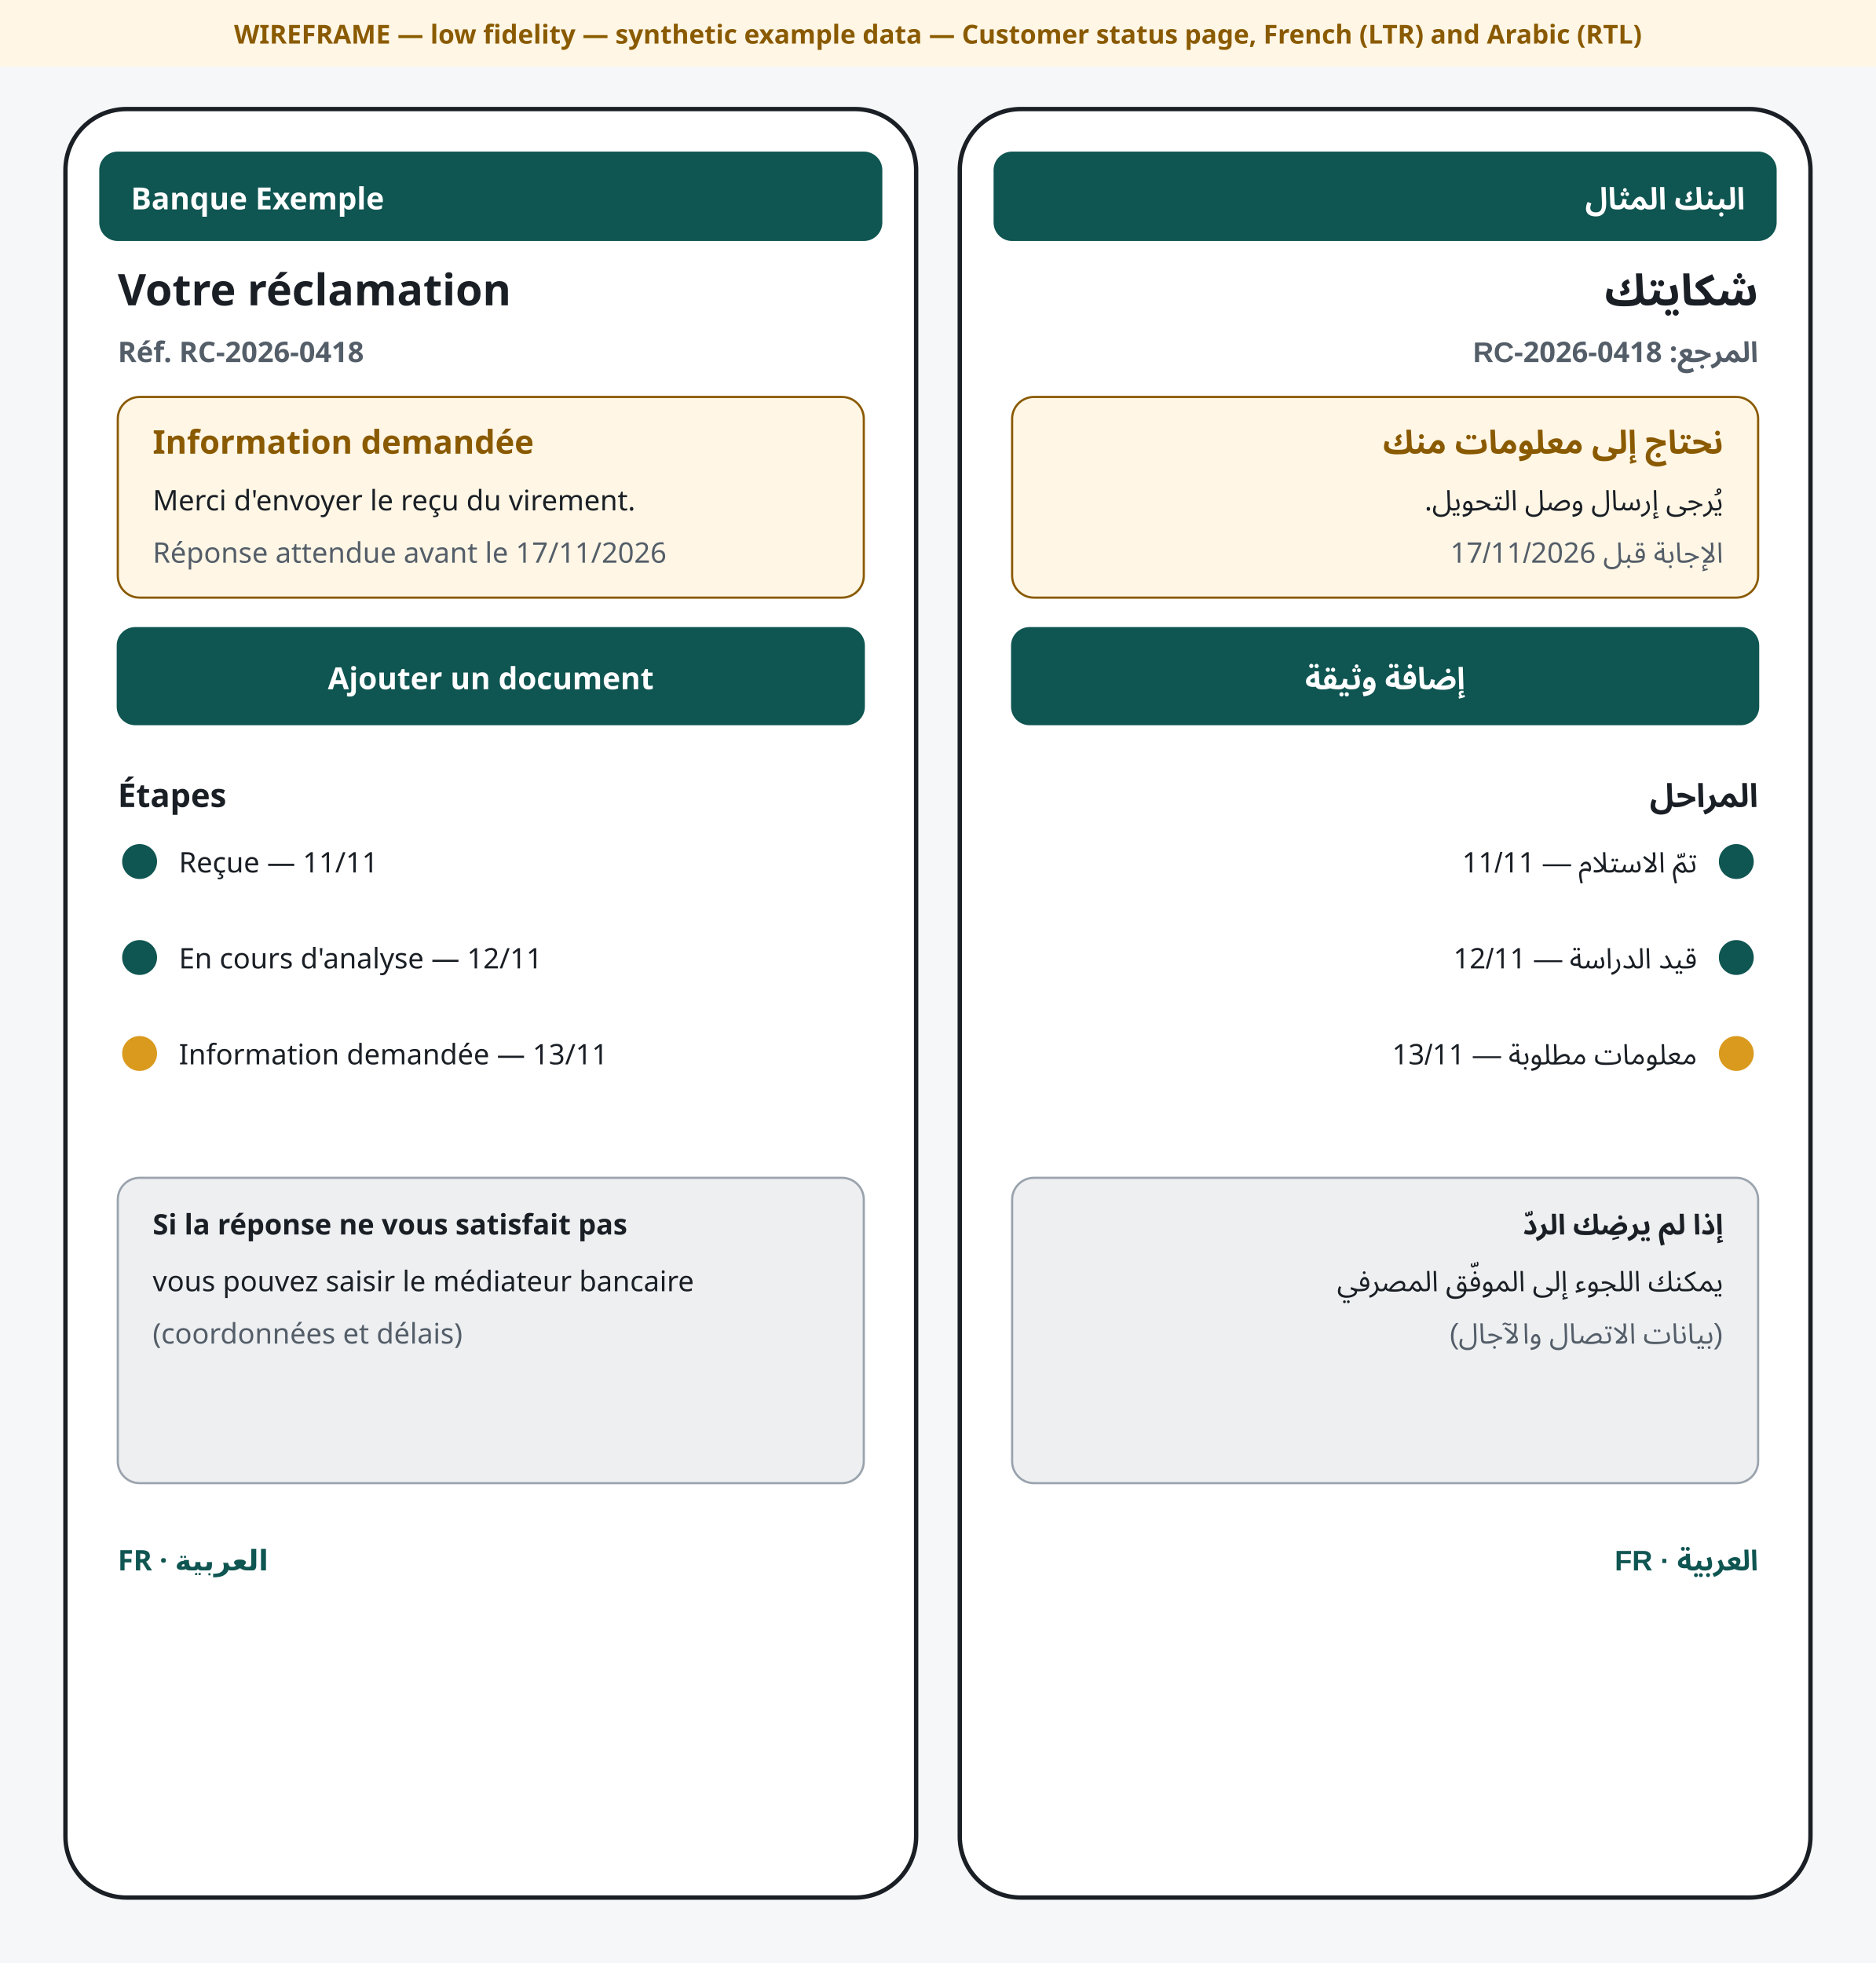
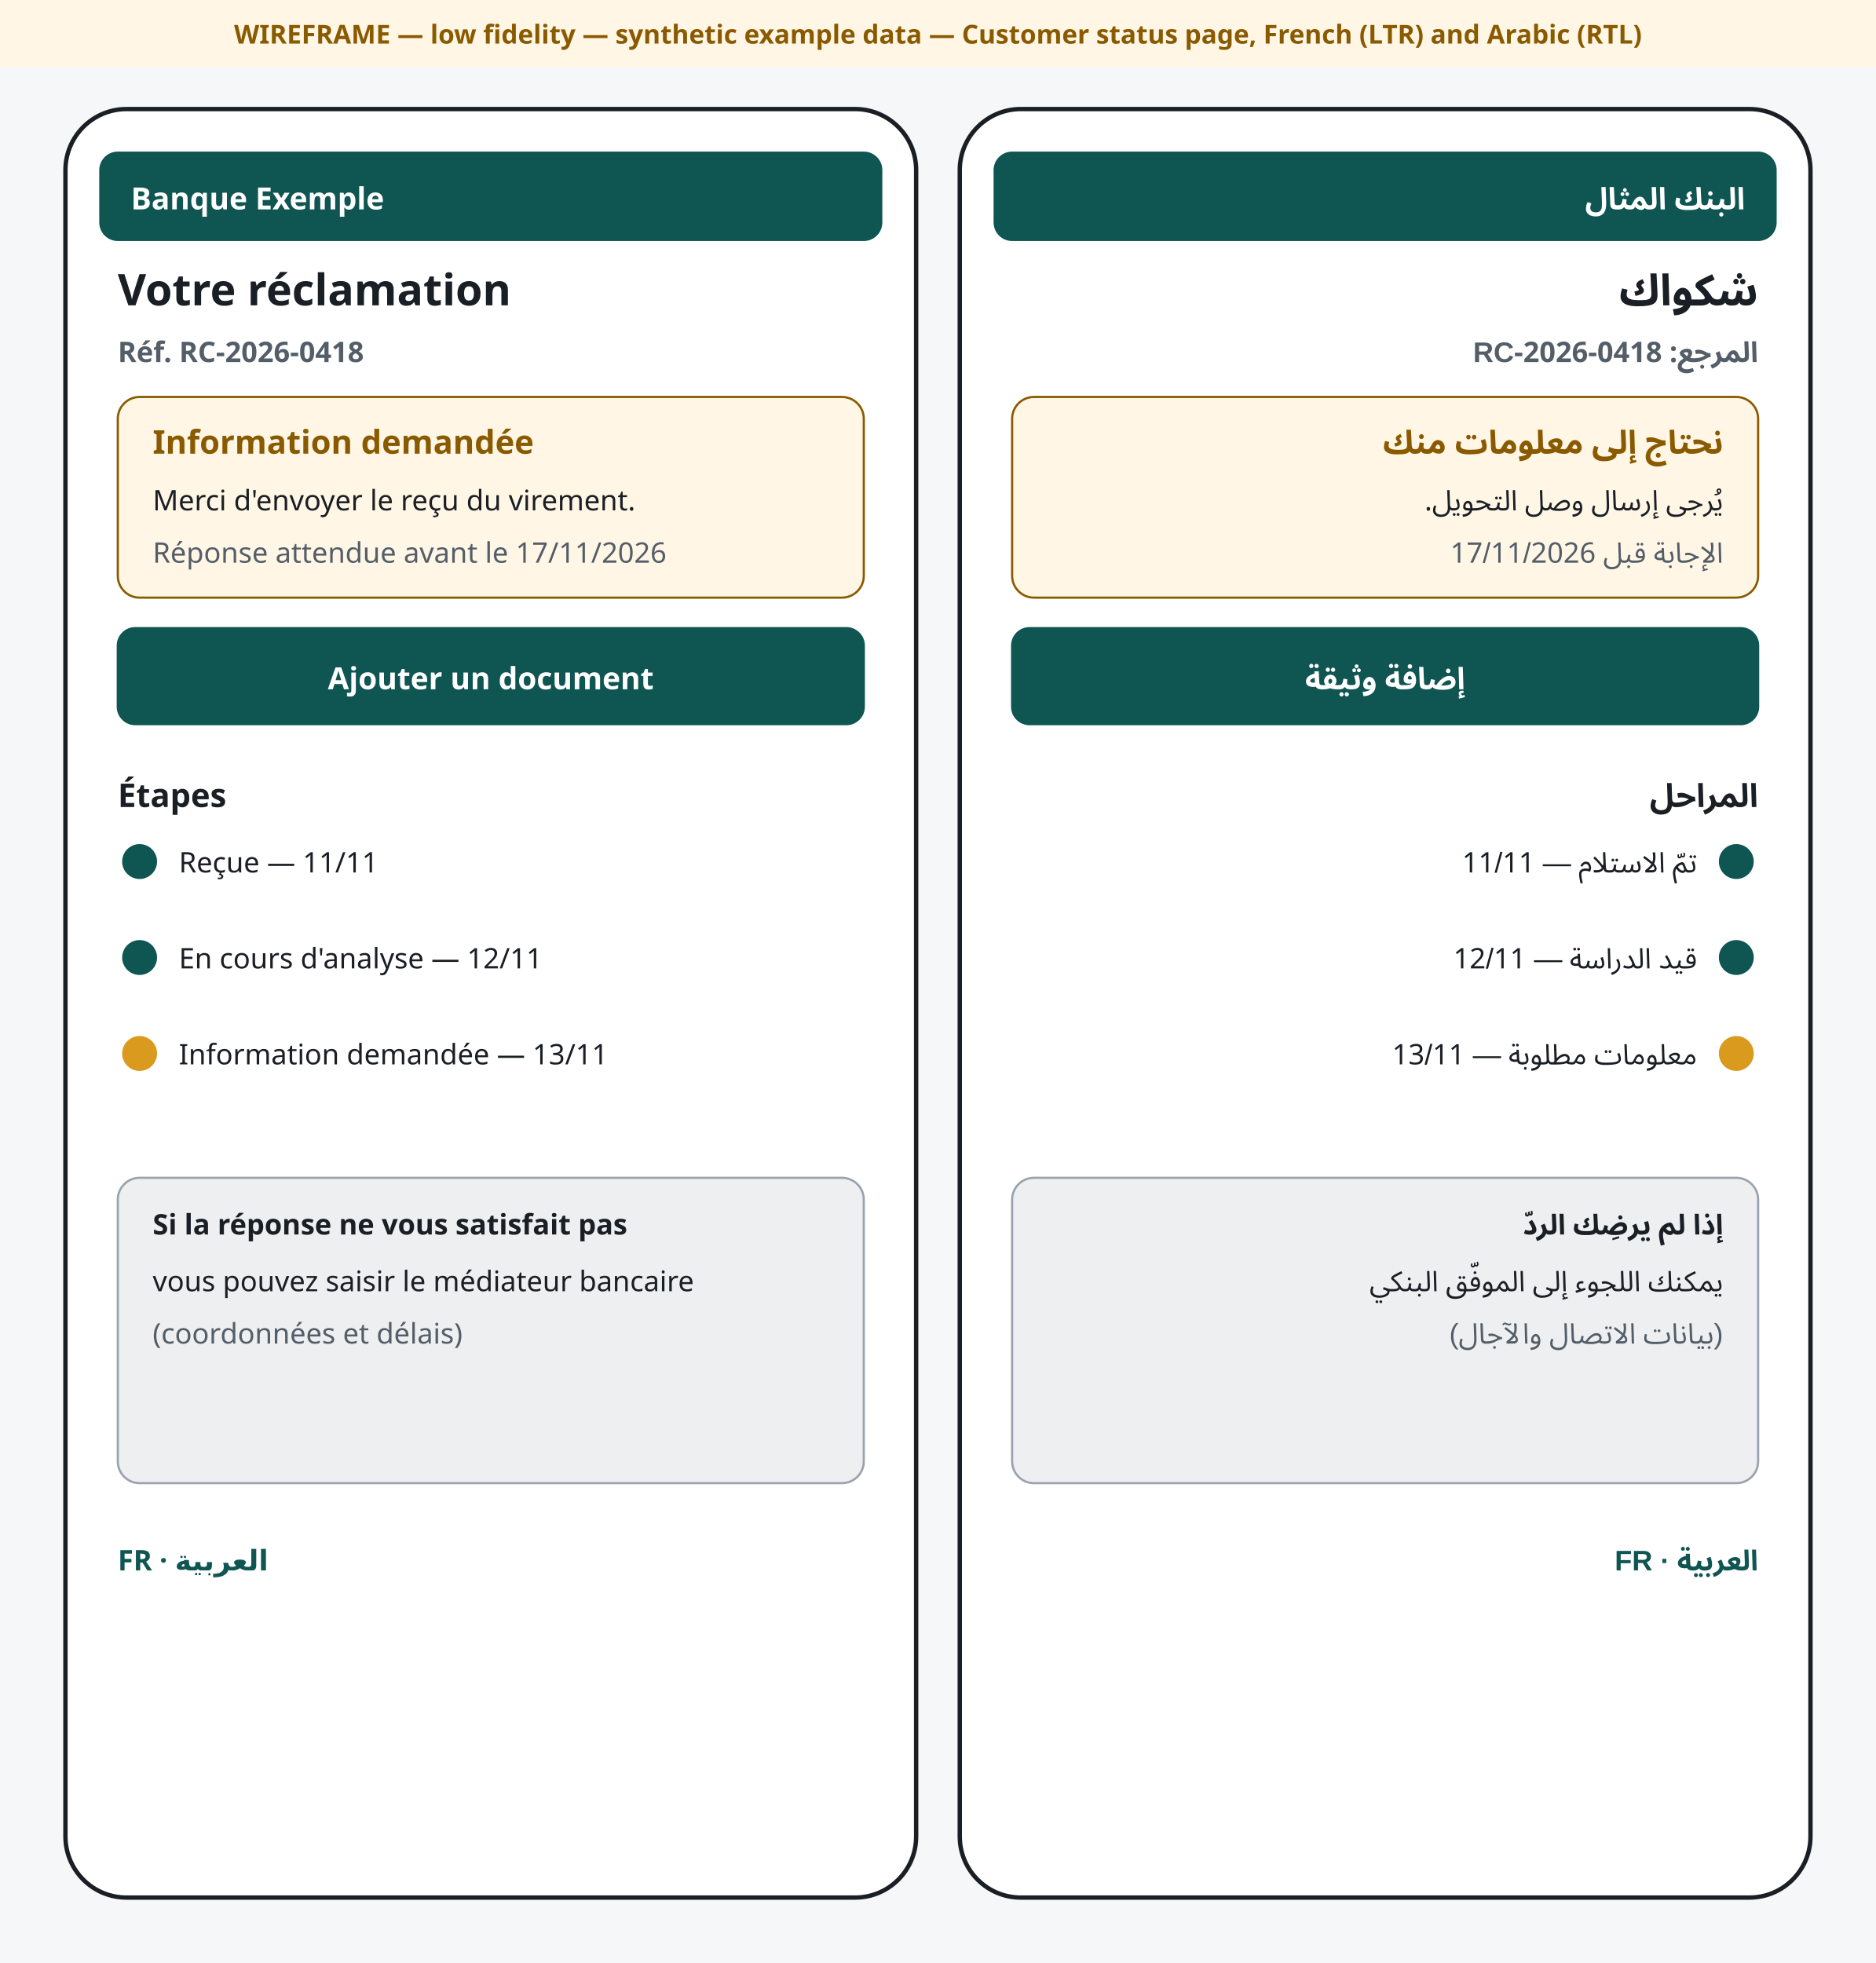
<svg xmlns="http://www.w3.org/2000/svg" viewBox="0 0 860 900" width="860" height="900" role="img" aria-label="Customer status page, French (LTR) and Arabic (RTL)">
  <rect x="0" y="0" width="860" height="900" rx="0" fill="#F6F7F8" stroke="#F6F7F8" stroke-width="1" />
  <rect x="0" y="0" width="860" height="30" rx="0" fill="#FFF6E5" stroke="#FFF6E5" stroke-width="1" />
  <text x="430.0" y="20" font-family="IBM Plex Sans, Noto Sans, Segoe UI, Arial, sans-serif" font-size="12" font-weight="600" fill="#8A5A00" text-anchor="middle">WIREFRAME — low fidelity — synthetic example data — Customer status page, French (LTR) and Arabic (RTL)</text>
  <rect x="30" y="50" width="390" height="820" rx="28" fill="#FFFFFF" stroke="#1A1F25" stroke-width="2" />
  <rect x="46" y="70" width="358" height="40" rx="8" fill="#0F5551" stroke="#0F5551" stroke-width="1" />
  <text x="60" y="96" font-family="IBM Plex Sans, Noto Sans, Segoe UI, Arial, sans-serif" font-size="14" font-weight="700" fill="#FFFFFF" text-anchor="start">Banque Exemple</text>
  <text x="54" y="140" font-family="IBM Plex Sans, Noto Sans, Segoe UI, Arial, sans-serif" font-size="20" font-weight="700" fill="#1A1F25" text-anchor="start">Votre réclamation</text>
  <text x="54" y="166" font-family="IBM Plex Sans, Noto Sans, Segoe UI, Arial, sans-serif" font-size="13" font-weight="600" fill="#545E69" text-anchor="start">Réf. RC-2026-0418</text>
  <rect x="54" y="182" width="342" height="92" rx="10" fill="#FFF6E5" stroke="#8A5A00" stroke-width="1" />
  <text x="70" y="208" font-family="IBM Plex Sans, Noto Sans, Segoe UI, Arial, sans-serif" font-size="15" font-weight="700" fill="#8A5A00" text-anchor="start">Information demandée</text>
  <text x="70" y="234" font-family="IBM Plex Sans, Noto Sans, Segoe UI, Arial, sans-serif" font-size="13" font-weight="400" fill="#1A1F25" text-anchor="start">Merci d'envoyer le reçu du virement.</text>
  <text x="70" y="258" font-family="IBM Plex Sans, Noto Sans, Segoe UI, Arial, sans-serif" font-size="13" font-weight="400" fill="#545E69" text-anchor="start">Réponse attendue avant le 17/11/2026</text>
  <rect x="54" y="288" width="342" height="44" rx="8" fill="#0F5551" stroke="#0F5551" stroke-width="1" />
  <text x="225" y="316" font-family="IBM Plex Sans, Noto Sans, Segoe UI, Arial, sans-serif" font-size="14" font-weight="600" fill="#FFFFFF" text-anchor="middle">Ajouter un document</text>
  <text x="54" y="370" font-family="IBM Plex Sans, Noto Sans, Segoe UI, Arial, sans-serif" font-size="15" font-weight="700" fill="#1A1F25" text-anchor="start">Étapes</text>
  <circle cx="64" cy="395" r="8" fill="#0F5551" />
  <text x="82" y="400" font-family="IBM Plex Sans, Noto Sans, Segoe UI, Arial, sans-serif" font-size="13" font-weight="400" fill="#1A1F25" text-anchor="start">Reçue — 11/11</text>
  <circle cx="64" cy="439" r="8" fill="#0F5551" />
  <text x="82" y="444" font-family="IBM Plex Sans, Noto Sans, Segoe UI, Arial, sans-serif" font-size="13" font-weight="400" fill="#1A1F25" text-anchor="start">En cours d'analyse — 12/11</text>
  <circle cx="64" cy="483" r="8" fill="#D99A1E" />
  <text x="82" y="488" font-family="IBM Plex Sans, Noto Sans, Segoe UI, Arial, sans-serif" font-size="13" font-weight="400" fill="#1A1F25" text-anchor="start">Information demandée — 13/11</text>
  <rect x="54" y="540" width="342" height="140" rx="10" fill="#EDEFF1" stroke="#9AA3AD" stroke-width="1" />
  <text x="70" y="566" font-family="IBM Plex Sans, Noto Sans, Segoe UI, Arial, sans-serif" font-size="13" font-weight="700" fill="#1A1F25" text-anchor="start">Si la réponse ne vous satisfait pas</text>
  <text x="70" y="592" font-family="IBM Plex Sans, Noto Sans, Segoe UI, Arial, sans-serif" font-size="13" font-weight="400" fill="#1A1F25" text-anchor="start">vous pouvez saisir le médiateur bancaire</text>
  <text x="70" y="616" font-family="IBM Plex Sans, Noto Sans, Segoe UI, Arial, sans-serif" font-size="13" font-weight="400" fill="#545E69" text-anchor="start">(coordonnées et délais)</text>
  <text x="54" y="720" font-family="IBM Plex Sans, Noto Sans, Segoe UI, Arial, sans-serif" font-size="13" font-weight="600" fill="#0F5551" text-anchor="start">FR · العربية</text>
  <rect x="440" y="50" width="390" height="820" rx="28" fill="#FFFFFF" stroke="#1A1F25" stroke-width="2" />
  <rect x="456" y="70" width="358" height="40" rx="8" fill="#0F5551" stroke="#0F5551" stroke-width="1" />
  <text x="800" y="96" font-family="IBM Plex Sans Arabic, Noto Sans Arabic, Tahoma, Arial, sans-serif" font-size="14" font-weight="700" fill="#FFFFFF" text-anchor="start" direction="rtl" unicode-bidi="embed">البنك المثال</text>
-   <text x="806" y="140" font-family="IBM Plex Sans Arabic, Noto Sans Arabic, Tahoma, Arial, sans-serif" font-size="20" font-weight="700" fill="#1A1F25" text-anchor="start" direction="rtl" unicode-bidi="embed">شكايتك</text>
+   <text x="806" y="140" font-family="IBM Plex Sans Arabic, Noto Sans Arabic, Tahoma, Arial, sans-serif" font-size="20" font-weight="700" fill="#1A1F25" text-anchor="start" direction="rtl" unicode-bidi="embed">شكواك</text>
  <text x="806" y="166" font-family="IBM Plex Sans Arabic, Noto Sans Arabic, Tahoma, Arial, sans-serif" font-size="13" font-weight="600" fill="#545E69" text-anchor="start" direction="rtl" unicode-bidi="embed">المرجع: RC-2026-0418</text>
  <rect x="464" y="182" width="342" height="92" rx="10" fill="#FFF6E5" stroke="#8A5A00" stroke-width="1" />
  <text x="790" y="208" font-family="IBM Plex Sans Arabic, Noto Sans Arabic, Tahoma, Arial, sans-serif" font-size="15" font-weight="700" fill="#8A5A00" text-anchor="start" direction="rtl" unicode-bidi="embed">نحتاج إلى معلومات منك</text>
  <text x="790" y="234" font-family="IBM Plex Sans Arabic, Noto Sans Arabic, Tahoma, Arial, sans-serif" font-size="13" font-weight="400" fill="#1A1F25" text-anchor="start" direction="rtl" unicode-bidi="embed">يُرجى إرسال وصل التحويل.</text>
  <text x="790" y="258" font-family="IBM Plex Sans Arabic, Noto Sans Arabic, Tahoma, Arial, sans-serif" font-size="13" font-weight="400" fill="#545E69" text-anchor="start" direction="rtl" unicode-bidi="embed">الإجابة قبل 17/11/2026</text>
  <rect x="464" y="288" width="342" height="44" rx="8" fill="#0F5551" stroke="#0F5551" stroke-width="1" />
  <text x="635" y="316" font-family="IBM Plex Sans Arabic, Noto Sans Arabic, Tahoma, Arial, sans-serif" font-size="14" font-weight="600" fill="#FFFFFF" text-anchor="middle" direction="rtl" unicode-bidi="embed">إضافة وثيقة</text>
  <text x="806" y="370" font-family="IBM Plex Sans Arabic, Noto Sans Arabic, Tahoma, Arial, sans-serif" font-size="15" font-weight="700" fill="#1A1F25" text-anchor="start" direction="rtl" unicode-bidi="embed">المراحل</text>
  <circle cx="796" cy="395" r="8" fill="#0F5551" />
  <text x="778" y="400" font-family="IBM Plex Sans Arabic, Noto Sans Arabic, Tahoma, Arial, sans-serif" font-size="13" font-weight="400" fill="#1A1F25" text-anchor="start" direction="rtl" unicode-bidi="embed">تمّ الاستلام — 11/11</text>
  <circle cx="796" cy="439" r="8" fill="#0F5551" />
  <text x="778" y="444" font-family="IBM Plex Sans Arabic, Noto Sans Arabic, Tahoma, Arial, sans-serif" font-size="13" font-weight="400" fill="#1A1F25" text-anchor="start" direction="rtl" unicode-bidi="embed">قيد الدراسة — 12/11</text>
  <circle cx="796" cy="483" r="8" fill="#D99A1E" />
  <text x="778" y="488" font-family="IBM Plex Sans Arabic, Noto Sans Arabic, Tahoma, Arial, sans-serif" font-size="13" font-weight="400" fill="#1A1F25" text-anchor="start" direction="rtl" unicode-bidi="embed">معلومات مطلوبة — 13/11</text>
  <rect x="464" y="540" width="342" height="140" rx="10" fill="#EDEFF1" stroke="#9AA3AD" stroke-width="1" />
  <text x="790" y="566" font-family="IBM Plex Sans Arabic, Noto Sans Arabic, Tahoma, Arial, sans-serif" font-size="13" font-weight="700" fill="#1A1F25" text-anchor="start" direction="rtl" unicode-bidi="embed">إذا لم يرضِك الردّ</text>
-   <text x="790" y="592" font-family="IBM Plex Sans Arabic, Noto Sans Arabic, Tahoma, Arial, sans-serif" font-size="13" font-weight="400" fill="#1A1F25" text-anchor="start" direction="rtl" unicode-bidi="embed">يمكنك اللجوء إلى الموفّق المصرفي</text>
+   <text x="790" y="592" font-family="IBM Plex Sans Arabic, Noto Sans Arabic, Tahoma, Arial, sans-serif" font-size="13" font-weight="400" fill="#1A1F25" text-anchor="start" direction="rtl" unicode-bidi="embed">يمكنك اللجوء إلى الموفّق البنكي</text>
  <text x="790" y="616" font-family="IBM Plex Sans Arabic, Noto Sans Arabic, Tahoma, Arial, sans-serif" font-size="13" font-weight="400" fill="#545E69" text-anchor="start" direction="rtl" unicode-bidi="embed">(بيانات الاتصال والآجال)</text>
  <text x="806" y="720" font-family="IBM Plex Sans Arabic, Noto Sans Arabic, Tahoma, Arial, sans-serif" font-size="13" font-weight="600" fill="#0F5551" text-anchor="start" direction="rtl" unicode-bidi="embed">العربية · FR</text>
</svg>
